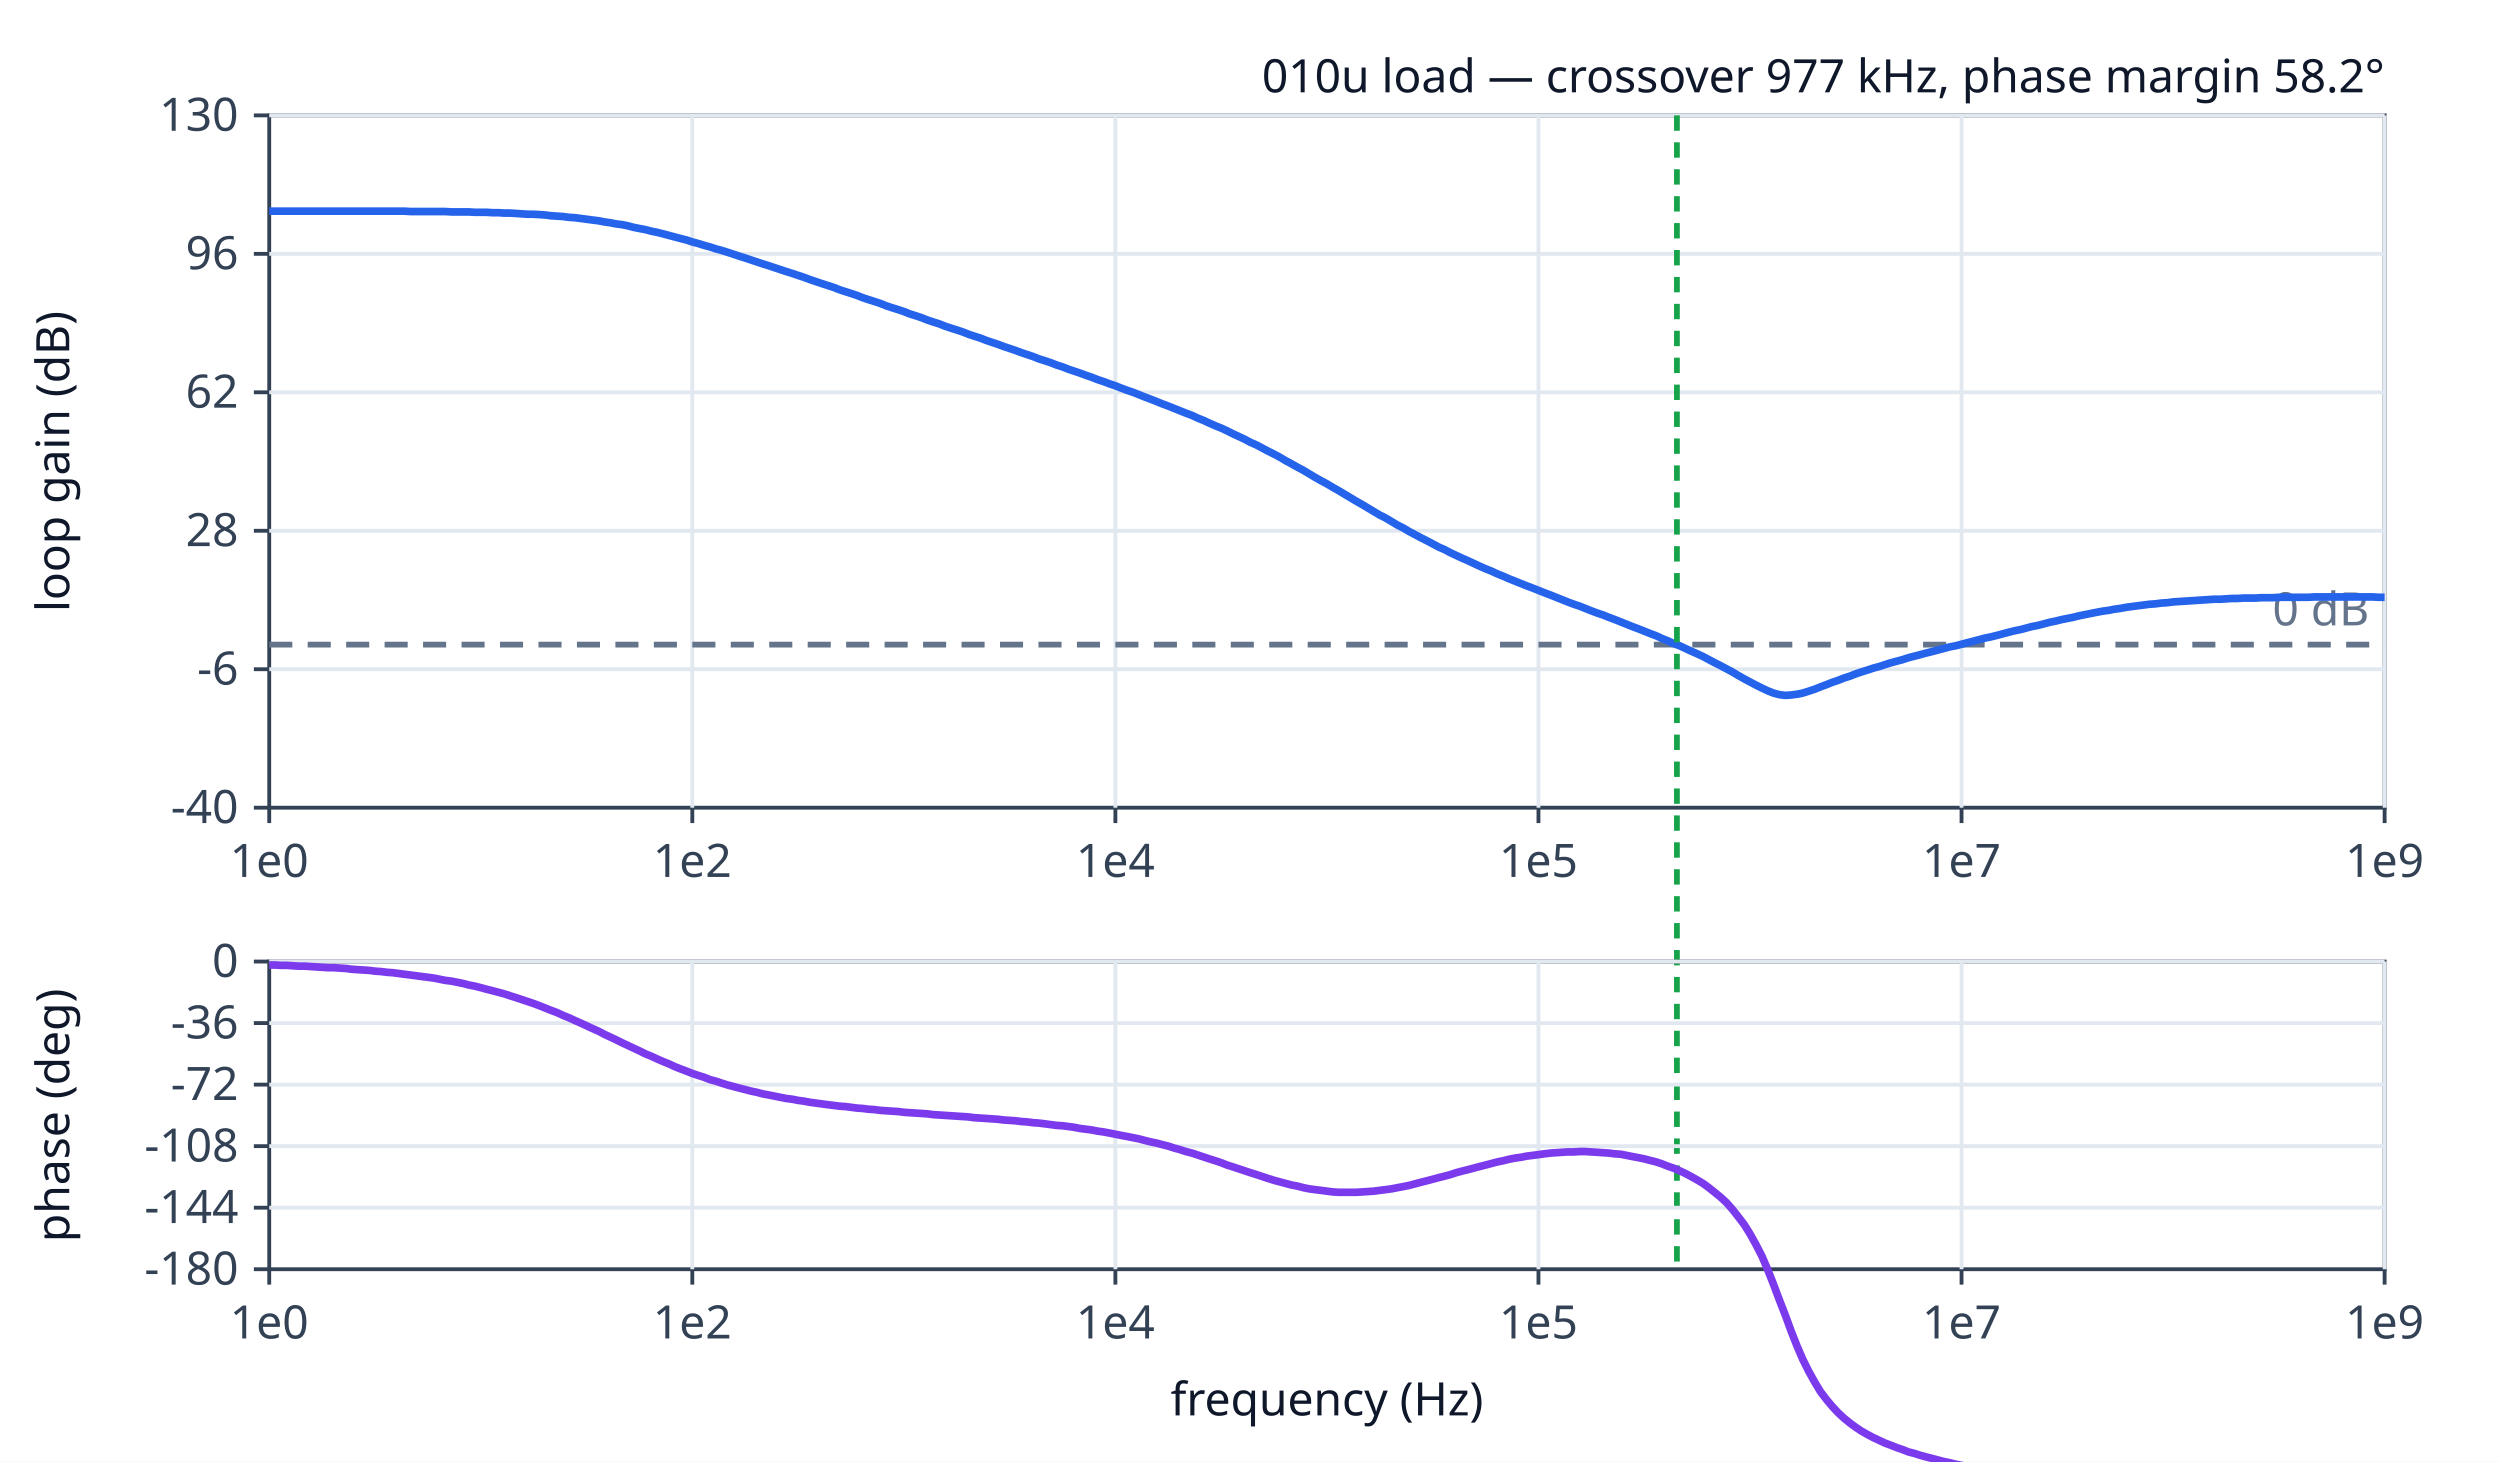
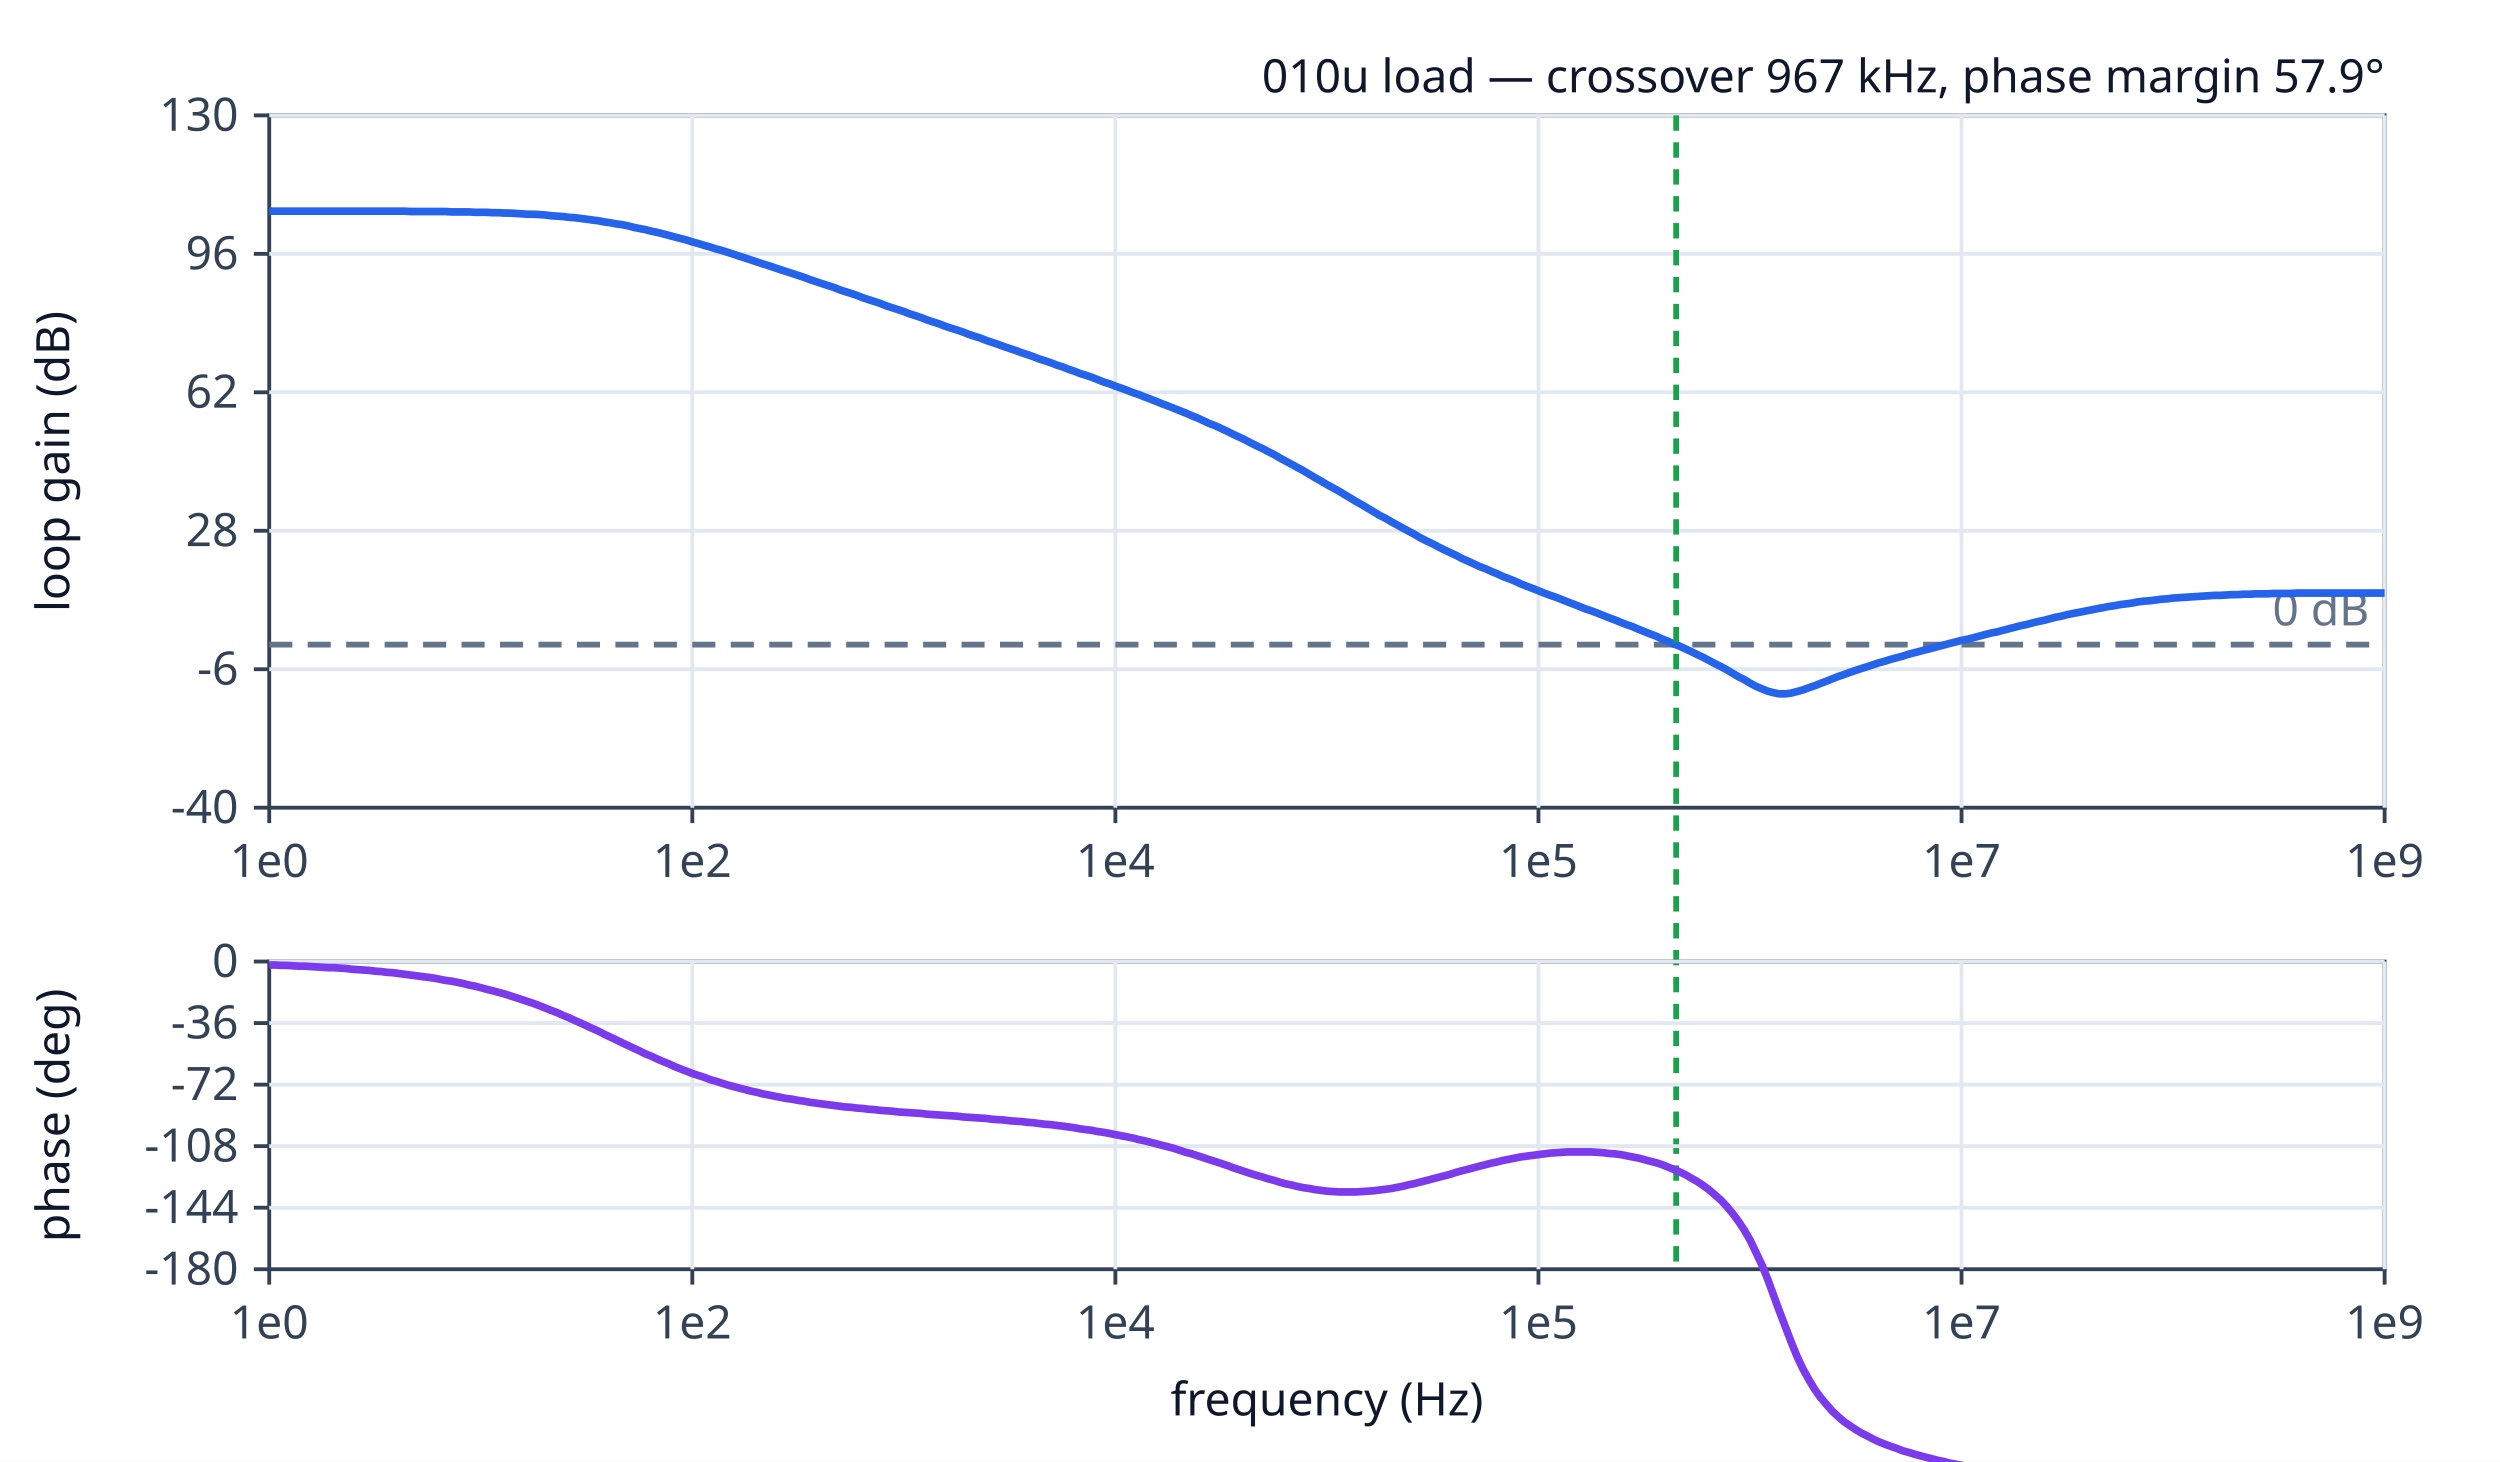
<svg xmlns="http://www.w3.org/2000/svg" width="650" height="380" viewBox="0 0 650 380" font-family="sans-serif" font-size="12">
  <rect width="650" height="380" fill="#ffffff" />
  <rect x="70" y="30" width="550" height="180" fill="none" stroke="#334155" stroke-width="1" />
  <line x1="70.0" y1="210" x2="70.0" y2="214" stroke="#334155" />
  <text x="70.0" y="228" text-anchor="middle" fill="#334155">1e0</text>
  <line x1="180.0" y1="210" x2="180.0" y2="214" stroke="#334155" />
  <text x="180.0" y="228" text-anchor="middle" fill="#334155">1e2</text>
  <line x1="180.0" y1="30" x2="180.0" y2="210" stroke="#e2e8f0" stroke-width="1" />
  <line x1="290.0" y1="210" x2="290.0" y2="214" stroke="#334155" />
  <text x="290.0" y="228" text-anchor="middle" fill="#334155">1e4</text>
  <line x1="290.0" y1="30" x2="290.0" y2="210" stroke="#e2e8f0" stroke-width="1" />
  <line x1="400.0" y1="210" x2="400.0" y2="214" stroke="#334155" />
  <text x="400.0" y="228" text-anchor="middle" fill="#334155">1e5</text>
  <line x1="400.0" y1="30" x2="400.0" y2="210" stroke="#e2e8f0" stroke-width="1" />
  <line x1="510.0" y1="210" x2="510.0" y2="214" stroke="#334155" />
  <text x="510.0" y="228" text-anchor="middle" fill="#334155">1e7</text>
  <line x1="510.0" y1="30" x2="510.0" y2="210" stroke="#e2e8f0" stroke-width="1" />
  <line x1="620.0" y1="210" x2="620.0" y2="214" stroke="#334155" />
  <text x="620.0" y="228" text-anchor="middle" fill="#334155">1e9</text>
  <line x1="620.0" y1="30" x2="620.0" y2="210" stroke="#e2e8f0" stroke-width="1" />
  <line x1="66" y1="210.0" x2="70" y2="210.0" stroke="#334155" />
  <text x="62" y="214.0" text-anchor="end" fill="#334155">-40</text>
  <line x1="66" y1="174.0" x2="70" y2="174.0" stroke="#334155" />
  <text x="62" y="178.0" text-anchor="end" fill="#334155">-6</text>
  <line x1="70" y1="174.0" x2="620" y2="174.0" stroke="#e2e8f0" stroke-width="1" />
  <line x1="66" y1="138.0" x2="70" y2="138.0" stroke="#334155" />
  <text x="62" y="142.0" text-anchor="end" fill="#334155">28</text>
  <line x1="70" y1="138.0" x2="620" y2="138.0" stroke="#e2e8f0" stroke-width="1" />
  <line x1="66" y1="102.0" x2="70" y2="102.0" stroke="#334155" />
  <text x="62" y="106.0" text-anchor="end" fill="#334155">62</text>
  <line x1="70" y1="102.0" x2="620" y2="102.0" stroke="#e2e8f0" stroke-width="1" />
  <line x1="66" y1="66.0" x2="70" y2="66.0" stroke="#334155" />
  <text x="62" y="70.0" text-anchor="end" fill="#334155">96</text>
  <line x1="70" y1="66.0" x2="620" y2="66.0" stroke="#e2e8f0" stroke-width="1" />
  <line x1="66" y1="30.0" x2="70" y2="30.0" stroke="#334155" />
  <text x="62" y="34.0" text-anchor="end" fill="#334155">130</text>
  <line x1="70" y1="30.0" x2="620" y2="30.0" stroke="#e2e8f0" stroke-width="1" />
  <text x="345" y="248" text-anchor="middle" fill="#0f172a" />
  <text x="18" y="120" text-anchor="middle" fill="#0f172a" transform="rotate(-90 18 120)">loop gain (dB)</text>
  <line x1="70" y1="167.6" x2="620" y2="167.6" stroke="#64748b" stroke-width="1.5" stroke-dasharray="6 4" />
  <text x="616" y="162.6" text-anchor="end" fill="#64748b">0 dB</text>
-   <path d="M70.0,54.9 L71.5,54.9 L73.1,54.9 L74.6,54.9 L76.1,54.9 L77.6,54.9 L79.2,54.9 L80.7,54.9 L82.2,54.9 L83.8,54.9 L85.3,54.9 L86.8,54.9 L88.3,54.9 L89.9,54.9 L91.4,54.9 L92.9,54.9 L94.4,54.9 L96.0,54.9 L97.5,54.9 L99.0,54.9 L100.6,54.9 L102.1,54.9 L103.6,54.9 L105.1,54.9 L106.7,55.0 L108.2,55.0 L109.7,55.0 L111.3,55.0 L112.8,55.0 L114.3,55.0 L115.8,55.0 L117.4,55.1 L118.9,55.1 L120.4,55.1 L121.9,55.1 L123.5,55.2 L125.0,55.2 L126.5,55.2 L128.1,55.3 L129.6,55.3 L131.1,55.4 L132.6,55.4 L134.2,55.5 L135.7,55.6 L137.2,55.7 L138.7,55.7 L140.3,55.8 L141.8,55.9 L143.3,56.1 L144.9,56.2 L146.4,56.3 L147.9,56.5 L149.4,56.6 L151.0,56.8 L152.5,57.0 L154.0,57.2 L155.6,57.4 L157.1,57.7 L158.6,57.9 L160.1,58.2 L161.7,58.4 L163.2,58.7 L164.7,59.1 L166.2,59.4 L167.8,59.7 L169.3,60.1 L170.8,60.4 L172.4,60.8 L173.9,61.2 L175.4,61.6 L176.9,62.0 L178.5,62.4 L180.0,62.9 L181.5,63.3 L183.1,63.8 L184.6,64.2 L186.1,64.7 L187.6,65.1 L189.2,65.6 L190.7,66.1 L192.2,66.6 L193.8,67.1 L195.3,67.6 L196.8,68.1 L198.3,68.6 L199.9,69.1 L201.4,69.6 L202.9,70.1 L204.4,70.6 L206.0,71.1 L207.5,71.6 L209.0,72.1 L210.6,72.7 L212.1,73.2 L213.6,73.7 L215.1,74.2 L216.7,74.7 L218.2,75.3 L219.7,75.8 L221.3,76.3 L222.8,76.8 L224.3,77.4 L225.8,77.9 L227.4,78.4 L228.9,78.9 L230.4,79.5 L231.9,80.0 L233.5,80.5 L235.0,81.0 L236.5,81.6 L238.1,82.1 L239.6,82.6 L241.1,83.2 L242.6,83.7 L244.2,84.2 L245.7,84.8 L247.2,85.3 L248.8,85.8 L250.3,86.3 L251.8,86.9 L253.3,87.4 L254.9,87.9 L256.4,88.5 L257.9,89.0 L259.4,89.5 L261.0,90.1 L262.5,90.6 L264.0,91.1 L265.6,91.7 L267.1,92.2 L268.6,92.7 L270.1,93.3 L271.7,93.8 L273.2,94.3 L274.7,94.9 L276.3,95.4 L277.8,96.0 L279.3,96.5 L280.8,97.0 L282.4,97.6 L283.9,98.1 L285.4,98.7 L286.9,99.2 L288.5,99.8 L290.0,100.3 L291.5,100.9 L293.1,101.5 L294.6,102.0 L296.1,102.6 L297.6,103.2 L299.2,103.8 L300.7,104.4 L302.2,105.0 L303.8,105.6 L305.3,106.2 L306.8,106.8 L308.3,107.4 L309.9,108.0 L311.4,108.7 L312.9,109.3 L314.4,110.0 L316.0,110.7 L317.5,111.3 L319.0,112.0 L320.6,112.8 L322.1,113.5 L323.6,114.2 L325.1,115.0 L326.7,115.7 L328.2,116.5 L329.7,117.3 L331.3,118.1 L332.8,118.9 L334.3,119.8 L335.8,120.6 L337.4,121.5 L338.9,122.3 L340.4,123.2 L341.9,124.1 L343.5,125.0 L345.0,125.8 L346.5,126.7 L348.1,127.6 L349.6,128.5 L351.1,129.4 L352.6,130.3 L354.2,131.2 L355.7,132.1 L357.2,133.0 L358.7,133.9 L360.3,134.7 L361.8,135.6 L363.3,136.5 L364.9,137.3 L366.4,138.2 L367.9,139.0 L369.4,139.8 L371.0,140.6 L372.5,141.4 L374.0,142.2 L375.6,142.9 L377.1,143.7 L378.6,144.4 L380.1,145.1 L381.7,145.8 L383.2,146.5 L384.7,147.2 L386.3,147.9 L387.8,148.5 L389.3,149.2 L390.8,149.8 L392.4,150.5 L393.9,151.1 L395.4,151.7 L396.9,152.3 L398.5,152.9 L400.0,153.5 L401.5,154.1 L403.1,154.7 L404.6,155.3 L406.1,155.9 L407.6,156.5 L409.2,157.1 L410.7,157.6 L412.2,158.2 L413.7,158.8 L415.3,159.4 L416.8,159.9 L418.3,160.5 L419.9,161.1 L421.4,161.7 L422.9,162.3 L424.4,162.9 L426.0,163.5 L427.5,164.1 L429.0,164.7 L430.6,165.3 L432.1,166.0 L433.6,166.6 L435.1,167.3 L436.7,167.9 L438.2,168.6 L439.7,169.3 L441.3,170.0 L442.8,170.7 L444.3,171.5 L445.8,172.3 L447.4,173.1 L448.9,173.9 L450.4,174.7 L451.9,175.6 L453.5,176.5 L455.0,177.3 L456.5,178.1 L458.1,178.9 L459.6,179.6 L461.1,180.2 L462.6,180.6 L464.2,180.8 L465.7,180.7 L467.2,180.5 L468.7,180.2 L470.3,179.7 L471.8,179.2 L473.3,178.6 L474.9,178.0 L476.4,177.4 L477.9,176.9 L479.4,176.3 L481.0,175.8 L482.5,175.2 L484.0,174.7 L485.6,174.2 L487.1,173.7 L488.6,173.3 L490.1,172.8 L491.7,172.3 L493.2,171.9 L494.7,171.5 L496.2,171.0 L497.8,170.6 L499.3,170.2 L500.8,169.8 L502.4,169.4 L503.9,169.0 L505.4,168.6 L506.9,168.2 L508.5,167.9 L510.0,167.5 L511.5,167.1 L513.1,166.7 L514.6,166.3 L516.1,165.9 L517.6,165.6 L519.2,165.2 L520.7,164.8 L522.2,164.4 L523.8,164.0 L525.3,163.7 L526.8,163.3 L528.3,162.9 L529.9,162.6 L531.4,162.2 L532.9,161.8 L534.4,161.5 L536.0,161.1 L537.5,160.8 L539.0,160.5 L540.6,160.1 L542.1,159.8 L543.6,159.5 L545.1,159.2 L546.7,158.9 L548.2,158.7 L549.7,158.4 L551.2,158.2 L552.8,157.9 L554.3,157.7 L555.8,157.5 L557.4,157.3 L558.9,157.1 L560.4,157.0 L561.9,156.8 L563.5,156.7 L565.0,156.5 L566.5,156.4 L568.1,156.3 L569.6,156.2 L571.1,156.1 L572.6,156.0 L574.2,155.9 L575.7,155.8 L577.2,155.8 L578.8,155.7 L580.3,155.6 L581.8,155.6 L583.3,155.5 L584.9,155.5 L586.4,155.5 L587.9,155.4 L589.4,155.4 L591.0,155.4 L592.5,155.3 L594.0,155.3 L595.6,155.3 L597.1,155.3 L598.6,155.3 L600.1,155.3 L601.7,155.2 L603.2,155.2 L604.7,155.2 L606.3,155.2 L607.8,155.2 L609.3,155.2 L610.8,155.2 L612.4,155.2 L613.9,155.2 L615.4,155.2 L616.9,155.2 L618.5,155.3 L620.0,155.3" fill="none" stroke="#2563eb" stroke-width="2" stroke-linejoin="round" />
-   <line x1="436.0" y1="30" x2="436.0" y2="330" stroke="#16a34a" stroke-width="1.5" stroke-dasharray="4 3" />
+   <path d="M70.0,54.9 L71.5,54.9 L73.1,54.9 L74.6,54.9 L76.1,54.9 L77.6,54.9 L79.2,54.9 L80.7,54.9 L82.2,54.9 L83.8,54.9 L85.3,54.9 L86.8,54.9 L88.3,54.9 L89.9,54.9 L91.4,54.9 L92.9,54.9 L94.4,54.9 L96.0,54.9 L97.5,54.9 L99.0,54.9 L100.6,54.9 L102.1,54.9 L103.6,54.9 L105.1,54.9 L106.7,55.0 L108.2,55.0 L109.7,55.0 L111.3,55.0 L112.8,55.0 L114.3,55.0 L115.8,55.0 L117.4,55.1 L118.9,55.1 L120.4,55.1 L121.9,55.1 L123.5,55.2 L125.0,55.2 L126.5,55.2 L128.1,55.3 L129.6,55.3 L131.1,55.4 L132.6,55.4 L134.2,55.5 L135.7,55.6 L137.2,55.7 L138.7,55.7 L140.3,55.8 L141.8,55.9 L143.3,56.1 L144.9,56.2 L146.4,56.3 L147.9,56.5 L149.4,56.6 L151.0,56.8 L152.5,57.0 L154.0,57.2 L155.6,57.4 L157.1,57.7 L158.6,57.9 L160.1,58.2 L161.7,58.4 L163.2,58.7 L164.7,59.1 L166.2,59.4 L167.8,59.7 L169.3,60.1 L170.8,60.4 L172.4,60.8 L173.9,61.2 L175.4,61.6 L176.9,62.0 L178.5,62.4 L180.0,62.9 L181.5,63.3 L183.1,63.8 L184.6,64.2 L186.1,64.7 L187.6,65.1 L189.2,65.6 L190.7,66.1 L192.2,66.6 L193.8,67.1 L195.3,67.6 L196.8,68.1 L198.3,68.6 L199.9,69.1 L201.4,69.6 L202.9,70.1 L204.4,70.6 L206.0,71.1 L207.5,71.6 L209.0,72.1 L210.6,72.7 L212.1,73.2 L213.6,73.7 L215.1,74.2 L216.7,74.7 L218.2,75.3 L219.7,75.8 L221.3,76.3 L222.8,76.8 L224.3,77.4 L225.8,77.9 L227.4,78.4 L228.9,78.9 L230.4,79.5 L231.9,80.0 L233.5,80.5 L235.0,81.0 L236.5,81.6 L238.1,82.1 L239.6,82.6 L241.1,83.2 L242.6,83.7 L244.2,84.2 L245.7,84.8 L247.2,85.3 L248.8,85.8 L250.3,86.3 L251.8,86.9 L253.3,87.4 L254.9,87.9 L256.4,88.5 L257.9,89.0 L259.4,89.5 L261.0,90.1 L262.5,90.6 L264.0,91.1 L265.6,91.7 L267.1,92.2 L268.6,92.7 L270.1,93.3 L271.7,93.8 L273.2,94.3 L274.7,94.9 L276.3,95.4 L277.8,96.0 L279.3,96.5 L280.8,97.1 L282.4,97.6 L283.9,98.1 L285.4,98.7 L286.9,99.3 L288.5,99.8 L290.0,100.4 L291.5,100.9 L293.1,101.5 L294.6,102.1 L296.1,102.6 L297.6,103.2 L299.2,103.8 L300.7,104.4 L302.2,105.0 L303.8,105.6 L305.3,106.2 L306.8,106.8 L308.3,107.4 L309.9,108.1 L311.4,108.7 L312.9,109.4 L314.4,110.1 L316.0,110.7 L317.5,111.4 L319.0,112.1 L320.6,112.9 L322.1,113.6 L323.6,114.3 L325.1,115.1 L326.7,115.9 L328.2,116.6 L329.7,117.4 L331.3,118.2 L332.8,119.1 L334.3,119.9 L335.8,120.7 L337.4,121.6 L338.9,122.4 L340.4,123.3 L341.9,124.2 L343.5,125.1 L345.0,126.0 L346.5,126.8 L348.1,127.7 L349.6,128.6 L351.1,129.5 L352.6,130.4 L354.2,131.3 L355.7,132.2 L357.2,133.1 L358.7,134.0 L360.3,134.8 L361.8,135.7 L363.3,136.5 L364.9,137.4 L366.4,138.2 L367.9,139.0 L369.4,139.9 L371.0,140.7 L372.5,141.4 L374.0,142.2 L375.6,143.0 L377.1,143.7 L378.6,144.4 L380.1,145.2 L381.7,145.9 L383.2,146.6 L384.7,147.3 L386.3,147.9 L387.8,148.6 L389.3,149.2 L390.8,149.9 L392.4,150.5 L393.9,151.1 L395.4,151.8 L396.9,152.4 L398.5,153.0 L400.0,153.6 L401.5,154.2 L403.1,154.8 L404.6,155.3 L406.1,155.9 L407.6,156.5 L409.2,157.1 L410.7,157.7 L412.2,158.3 L413.7,158.8 L415.3,159.4 L416.8,160.0 L418.3,160.6 L419.9,161.2 L421.4,161.8 L422.9,162.4 L424.4,162.9 L426.0,163.6 L427.5,164.2 L429.0,164.8 L430.6,165.4 L432.1,166.1 L433.6,166.7 L435.1,167.4 L436.7,168.0 L438.2,168.7 L439.7,169.4 L441.3,170.2 L442.8,170.9 L444.3,171.7 L445.8,172.5 L447.4,173.3 L448.9,174.1 L450.4,175.0 L451.9,175.9 L453.5,176.7 L455.0,177.6 L456.5,178.4 L458.1,179.1 L459.6,179.7 L461.1,180.1 L462.6,180.4 L464.2,180.4 L465.7,180.2 L467.2,179.8 L468.7,179.4 L470.3,178.8 L471.8,178.3 L473.3,177.7 L474.9,177.1 L476.4,176.5 L477.9,175.9 L479.4,175.4 L481.0,174.8 L482.5,174.3 L484.0,173.8 L485.6,173.3 L487.1,172.8 L488.6,172.3 L490.1,171.9 L491.7,171.4 L493.2,171.0 L494.7,170.6 L496.2,170.1 L497.8,169.7 L499.3,169.3 L500.8,168.9 L502.4,168.5 L503.9,168.1 L505.4,167.7 L506.9,167.3 L508.5,166.9 L510.0,166.5 L511.5,166.2 L513.1,165.8 L514.6,165.4 L516.1,165.0 L517.6,164.6 L519.2,164.3 L520.7,163.9 L522.2,163.5 L523.8,163.1 L525.3,162.7 L526.8,162.4 L528.3,162.0 L529.9,161.6 L531.4,161.3 L532.9,160.9 L534.4,160.5 L536.0,160.2 L537.5,159.8 L539.0,159.5 L540.6,159.2 L542.1,158.9 L543.6,158.6 L545.1,158.3 L546.7,158.0 L548.2,157.7 L549.7,157.5 L551.2,157.2 L552.8,157.0 L554.3,156.8 L555.8,156.5 L557.4,156.3 L558.9,156.2 L560.4,156.0 L561.9,155.8 L563.5,155.7 L565.0,155.5 L566.5,155.4 L568.1,155.3 L569.6,155.2 L571.1,155.1 L572.6,155.0 L574.2,154.9 L575.7,154.8 L577.2,154.8 L578.8,154.7 L580.3,154.6 L581.8,154.6 L583.3,154.5 L584.9,154.5 L586.4,154.4 L587.9,154.4 L589.4,154.4 L591.0,154.3 L592.5,154.3 L594.0,154.3 L595.6,154.3 L597.1,154.2 L598.6,154.2 L600.1,154.2 L601.7,154.2 L603.2,154.2 L604.7,154.2 L606.3,154.2 L607.8,154.2 L609.3,154.2 L610.8,154.2 L612.4,154.2 L613.9,154.2 L615.4,154.2 L616.9,154.2 L618.5,154.2 L620.0,154.2" fill="none" stroke="#2563eb" stroke-width="2" stroke-linejoin="round" />
+   <line x1="435.8" y1="30" x2="435.8" y2="330" stroke="#16a34a" stroke-width="1.5" stroke-dasharray="4 3" />
  <rect x="70" y="250" width="550" height="80" fill="none" stroke="#334155" stroke-width="1" />
  <line x1="70.0" y1="330" x2="70.0" y2="334" stroke="#334155" />
  <text x="70.0" y="348" text-anchor="middle" fill="#334155">1e0</text>
  <line x1="180.0" y1="330" x2="180.0" y2="334" stroke="#334155" />
  <text x="180.0" y="348" text-anchor="middle" fill="#334155">1e2</text>
  <line x1="180.0" y1="250" x2="180.0" y2="330" stroke="#e2e8f0" stroke-width="1" />
  <line x1="290.0" y1="330" x2="290.0" y2="334" stroke="#334155" />
  <text x="290.0" y="348" text-anchor="middle" fill="#334155">1e4</text>
  <line x1="290.0" y1="250" x2="290.0" y2="330" stroke="#e2e8f0" stroke-width="1" />
  <line x1="400.0" y1="330" x2="400.0" y2="334" stroke="#334155" />
  <text x="400.0" y="348" text-anchor="middle" fill="#334155">1e5</text>
  <line x1="400.0" y1="250" x2="400.0" y2="330" stroke="#e2e8f0" stroke-width="1" />
  <line x1="510.0" y1="330" x2="510.0" y2="334" stroke="#334155" />
  <text x="510.0" y="348" text-anchor="middle" fill="#334155">1e7</text>
  <line x1="510.0" y1="250" x2="510.0" y2="330" stroke="#e2e8f0" stroke-width="1" />
  <line x1="620.0" y1="330" x2="620.0" y2="334" stroke="#334155" />
  <text x="620.0" y="348" text-anchor="middle" fill="#334155">1e9</text>
  <line x1="620.0" y1="250" x2="620.0" y2="330" stroke="#e2e8f0" stroke-width="1" />
  <line x1="66" y1="330.0" x2="70" y2="330.0" stroke="#334155" />
  <text x="62" y="334.0" text-anchor="end" fill="#334155">-180</text>
  <line x1="66" y1="314.0" x2="70" y2="314.0" stroke="#334155" />
  <text x="62" y="318.0" text-anchor="end" fill="#334155">-144</text>
  <line x1="70" y1="314.0" x2="620" y2="314.0" stroke="#e2e8f0" stroke-width="1" />
  <line x1="66" y1="298.0" x2="70" y2="298.0" stroke="#334155" />
  <text x="62" y="302.0" text-anchor="end" fill="#334155">-108</text>
  <line x1="70" y1="298.0" x2="620" y2="298.0" stroke="#e2e8f0" stroke-width="1" />
  <line x1="66" y1="282.0" x2="70" y2="282.0" stroke="#334155" />
  <text x="62" y="286.0" text-anchor="end" fill="#334155">-72</text>
  <line x1="70" y1="282.0" x2="620" y2="282.0" stroke="#e2e8f0" stroke-width="1" />
  <line x1="66" y1="266.0" x2="70" y2="266.0" stroke="#334155" />
  <text x="62" y="270.0" text-anchor="end" fill="#334155">-36</text>
  <line x1="70" y1="266.0" x2="620" y2="266.0" stroke="#e2e8f0" stroke-width="1" />
  <line x1="66" y1="250.0" x2="70" y2="250.0" stroke="#334155" />
  <text x="62" y="254.0" text-anchor="end" fill="#334155">0</text>
  <line x1="70" y1="250.0" x2="620" y2="250.0" stroke="#e2e8f0" stroke-width="1" />
  <text x="345" y="368" text-anchor="middle" fill="#0f172a">frequency (Hz)</text>
  <text x="18" y="290" text-anchor="middle" fill="#0f172a" transform="rotate(-90 18 290)">phase (deg)</text>
-   <path d="M70.0,250.9 L71.5,250.9 L73.1,251.0 L74.6,251.0 L76.1,251.1 L77.6,251.2 L79.2,251.2 L80.7,251.3 L82.2,251.4 L83.8,251.5 L85.3,251.6 L86.8,251.6 L88.3,251.7 L89.9,251.8 L91.4,252.0 L92.9,252.1 L94.4,252.2 L96.0,252.3 L97.5,252.5 L99.0,252.6 L100.6,252.8 L102.1,252.9 L103.6,253.1 L105.1,253.3 L106.7,253.5 L108.2,253.7 L109.7,253.9 L111.3,254.1 L112.8,254.3 L114.3,254.6 L115.8,254.9 L117.4,255.1 L118.9,255.4 L120.4,255.7 L121.9,256.1 L123.5,256.4 L125.0,256.8 L126.5,257.2 L128.1,257.6 L129.6,258.0 L131.1,258.4 L132.6,258.9 L134.2,259.4 L135.7,259.9 L137.2,260.4 L138.7,260.9 L140.3,261.5 L141.8,262.1 L143.3,262.7 L144.9,263.3 L146.4,264.0 L147.9,264.6 L149.4,265.3 L151.0,266.0 L152.5,266.7 L154.0,267.4 L155.6,268.1 L157.1,268.9 L158.6,269.6 L160.1,270.3 L161.7,271.1 L163.2,271.8 L164.7,272.5 L166.2,273.2 L167.8,274.0 L169.3,274.6 L170.8,275.3 L172.4,276.0 L173.9,276.6 L175.4,277.3 L176.9,277.9 L178.5,278.5 L180.0,279.1 L181.5,279.6 L183.1,280.1 L184.6,280.7 L186.1,281.1 L187.6,281.6 L189.2,282.1 L190.7,282.5 L192.2,282.9 L193.8,283.3 L195.3,283.7 L196.8,284.0 L198.3,284.4 L199.9,284.7 L201.4,285.0 L202.9,285.3 L204.4,285.6 L206.0,285.8 L207.5,286.1 L209.0,286.3 L210.6,286.6 L212.1,286.8 L213.6,287.0 L215.1,287.2 L216.7,287.4 L218.2,287.6 L219.7,287.7 L221.3,287.9 L222.8,288.1 L224.3,288.2 L225.8,288.4 L227.4,288.5 L228.9,288.7 L230.4,288.8 L231.9,288.9 L233.5,289.0 L235.0,289.2 L236.5,289.3 L238.1,289.4 L239.6,289.5 L241.1,289.6 L242.6,289.8 L244.2,289.9 L245.7,290.0 L247.2,290.1 L248.8,290.2 L250.3,290.3 L251.8,290.4 L253.3,290.6 L254.9,290.7 L256.4,290.8 L257.9,290.9 L259.4,291.0 L261.0,291.2 L262.5,291.3 L264.0,291.4 L265.6,291.6 L267.1,291.7 L268.6,291.9 L270.1,292.0 L271.7,292.2 L273.2,292.4 L274.7,292.6 L276.3,292.7 L277.8,292.9 L279.3,293.1 L280.8,293.4 L282.4,293.6 L283.9,293.8 L285.4,294.1 L286.9,294.3 L288.5,294.6 L290.0,294.9 L291.5,295.2 L293.1,295.5 L294.6,295.8 L296.1,296.1 L297.6,296.5 L299.2,296.9 L300.7,297.2 L302.2,297.6 L303.8,298.0 L305.3,298.5 L306.8,298.9 L308.3,299.4 L309.9,299.8 L311.4,300.3 L312.9,300.8 L314.4,301.3 L316.0,301.8 L317.5,302.3 L319.0,302.9 L320.6,303.4 L322.1,303.9 L323.6,304.4 L325.1,304.9 L326.7,305.4 L328.2,305.9 L329.7,306.4 L331.3,306.9 L332.8,307.3 L334.3,307.7 L335.8,308.1 L337.4,308.4 L338.9,308.8 L340.4,309.1 L341.9,309.3 L343.5,309.5 L345.0,309.7 L346.5,309.9 L348.1,310.0 L349.6,310.0 L351.1,310.0 L352.6,310.0 L354.2,309.9 L355.7,309.8 L357.2,309.7 L358.7,309.5 L360.3,309.3 L361.8,309.1 L363.3,308.8 L364.9,308.5 L366.4,308.2 L367.9,307.8 L369.4,307.4 L371.0,307.0 L372.5,306.6 L374.0,306.2 L375.6,305.8 L377.1,305.4 L378.6,304.9 L380.1,304.5 L381.7,304.1 L383.2,303.7 L384.7,303.3 L386.3,302.9 L387.8,302.5 L389.3,302.1 L390.8,301.8 L392.4,301.4 L393.9,301.1 L395.4,300.9 L396.9,300.6 L398.5,300.4 L400.0,300.2 L401.5,300.0 L403.1,299.8 L404.6,299.7 L406.1,299.6 L407.6,299.5 L409.2,299.5 L410.7,299.4 L412.2,299.4 L413.7,299.5 L415.3,299.6 L416.8,299.7 L418.3,299.8 L419.9,300.0 L421.4,300.1 L422.9,300.4 L424.4,300.7 L426.0,301.0 L427.5,301.3 L429.0,301.7 L430.6,302.1 L432.1,302.6 L433.6,303.2 L435.1,303.7 L436.7,304.4 L438.2,305.1 L439.7,305.9 L441.3,306.8 L442.8,307.7 L444.3,308.8 L445.8,310.0 L447.4,311.3 L448.9,312.7 L450.4,314.4 L451.9,316.3 L453.5,318.4 L455.0,320.8 L456.5,323.5 L458.1,326.6 L459.6,330.1 L461.1,333.9 L462.6,337.9 L464.2,342.0 L465.7,346.1 L467.2,349.9 L468.7,353.4 L470.3,356.6 L471.8,359.3 L473.3,361.8 L474.9,363.9 L476.4,365.7 L477.9,367.3 L479.4,368.7 L481.0,370.0 L482.5,371.1 L484.0,372.1 L485.6,373.0 L487.1,373.8 L488.6,374.5 L490.1,375.2 L491.7,375.8 L493.2,376.4 L494.7,376.9 L496.2,377.5 L497.8,377.9 L499.3,378.4 L500.8,378.8 L502.4,379.2 L503.9,379.6 L505.4,380.0 L506.9,380.3 L508.5,380.7 L510.0,381.0 L511.5,381.3 L513.1,381.6 L514.6,381.9 L516.1,382.3 L517.6,382.6 L519.2,382.9 L520.7,383.2 L522.2,383.5 L523.8,383.9 L525.3,384.2 L526.8,384.6 L528.3,385.0 L529.9,385.4 L531.4,385.8 L532.9,386.2 L534.4,386.7 L536.0,387.1 L537.5,387.6 L539.0,388.1 L540.6,388.7 L542.1,389.2 L543.6,389.8 L545.1,390.3 L546.7,390.9 L548.2,391.5 L549.7,392.1 L551.2,392.7 L552.8,393.3 L554.3,394.0 L555.8,394.6 L557.4,395.2 L558.9,395.8 L560.4,396.4 L561.9,397.0 L563.5,397.6 L565.0,398.1 L566.5,398.7 L568.1,399.2 L569.6,399.8 L571.1,400.3 L572.6,400.8 L574.2,401.3 L575.7,401.7 L577.2,402.2 L578.8,402.6 L580.3,403.1 L581.8,403.5 L583.3,403.9 L584.9,404.2 L586.4,404.6 L587.9,405.0 L589.4,405.3 L591.0,405.7 L592.5,406.0 L594.0,406.3 L595.6,406.6 L597.1,406.9 L598.6,407.2 L600.1,407.5 L601.7,407.8 L603.2,408.0 L604.7,408.3 L606.3,408.6 L607.8,408.8 L609.3,409.1 L610.8,409.3 L612.4,409.6 L613.9,409.8 L615.4,410.1 L616.9,410.3 L618.5,410.6 L620.0,410.8" fill="none" stroke="#7c3aed" stroke-width="2" stroke-linejoin="round" />
-   <text x="620" y="24" text-anchor="end" fill="#0f172a">010u load — crossover 977 kHz, phase margin 58.2°</text>
+   <path d="M70.0,250.9 L71.5,250.9 L73.1,251.0 L74.6,251.0 L76.1,251.1 L77.6,251.2 L79.2,251.2 L80.7,251.3 L82.2,251.4 L83.8,251.5 L85.3,251.6 L86.8,251.6 L88.3,251.7 L89.9,251.8 L91.4,252.0 L92.9,252.1 L94.4,252.2 L96.0,252.3 L97.5,252.5 L99.0,252.6 L100.6,252.8 L102.1,252.9 L103.6,253.1 L105.1,253.3 L106.7,253.5 L108.2,253.7 L109.7,253.9 L111.3,254.1 L112.8,254.3 L114.3,254.6 L115.8,254.9 L117.4,255.1 L118.9,255.4 L120.4,255.7 L121.9,256.1 L123.5,256.4 L125.0,256.8 L126.5,257.2 L128.1,257.6 L129.6,258.0 L131.1,258.4 L132.6,258.9 L134.2,259.4 L135.7,259.9 L137.2,260.4 L138.7,260.9 L140.3,261.5 L141.8,262.1 L143.3,262.7 L144.9,263.3 L146.4,264.0 L147.9,264.6 L149.4,265.3 L151.0,266.0 L152.5,266.7 L154.0,267.4 L155.6,268.1 L157.1,268.9 L158.6,269.6 L160.1,270.3 L161.7,271.1 L163.2,271.8 L164.7,272.5 L166.2,273.2 L167.8,274.0 L169.3,274.6 L170.8,275.3 L172.4,276.0 L173.9,276.6 L175.4,277.3 L176.9,277.9 L178.5,278.5 L180.0,279.1 L181.5,279.6 L183.1,280.1 L184.6,280.7 L186.1,281.1 L187.6,281.6 L189.2,282.1 L190.7,282.5 L192.2,282.9 L193.8,283.3 L195.3,283.7 L196.8,284.0 L198.3,284.4 L199.9,284.7 L201.4,285.0 L202.9,285.3 L204.4,285.6 L206.0,285.8 L207.5,286.1 L209.0,286.3 L210.6,286.6 L212.1,286.8 L213.6,287.0 L215.1,287.2 L216.7,287.4 L218.2,287.6 L219.7,287.8 L221.3,287.9 L222.8,288.1 L224.3,288.2 L225.8,288.4 L227.4,288.5 L228.9,288.7 L230.4,288.8 L231.9,288.9 L233.5,289.1 L235.0,289.2 L236.5,289.3 L238.1,289.4 L239.6,289.5 L241.1,289.7 L242.6,289.8 L244.2,289.9 L245.7,290.0 L247.2,290.1 L248.8,290.2 L250.3,290.4 L251.8,290.5 L253.3,290.6 L254.9,290.7 L256.4,290.8 L257.9,291.0 L259.4,291.1 L261.0,291.2 L262.5,291.4 L264.0,291.5 L265.6,291.6 L267.1,291.8 L268.6,291.9 L270.1,292.1 L271.7,292.3 L273.2,292.4 L274.7,292.6 L276.3,292.8 L277.8,293.0 L279.3,293.2 L280.8,293.5 L282.4,293.7 L283.9,293.9 L285.4,294.2 L286.9,294.4 L288.5,294.7 L290.0,295.0 L291.5,295.3 L293.1,295.6 L294.6,295.9 L296.1,296.3 L297.6,296.6 L299.2,297.0 L300.7,297.4 L302.2,297.8 L303.8,298.2 L305.3,298.6 L306.8,299.1 L308.3,299.6 L309.9,300.0 L311.4,300.5 L312.9,301.0 L314.4,301.5 L316.0,302.0 L317.5,302.5 L319.0,303.0 L320.6,303.6 L322.1,304.1 L323.6,304.6 L325.1,305.1 L326.7,305.6 L328.2,306.0 L329.7,306.5 L331.3,306.9 L332.8,307.4 L334.3,307.8 L335.8,308.1 L337.4,308.5 L338.9,308.8 L340.4,309.0 L341.9,309.3 L343.5,309.5 L345.0,309.7 L346.5,309.8 L348.1,309.9 L349.6,309.9 L351.1,309.9 L352.6,309.9 L354.2,309.8 L355.7,309.7 L357.2,309.6 L358.7,309.4 L360.3,309.2 L361.8,309.0 L363.3,308.7 L364.9,308.4 L366.4,308.0 L367.9,307.7 L369.4,307.3 L371.0,306.9 L372.5,306.5 L374.0,306.1 L375.6,305.7 L377.1,305.3 L378.6,304.8 L380.1,304.4 L381.7,304.0 L383.2,303.6 L384.7,303.2 L386.3,302.8 L387.8,302.4 L389.3,302.1 L390.8,301.7 L392.4,301.4 L393.9,301.1 L395.4,300.8 L396.9,300.6 L398.5,300.4 L400.0,300.2 L401.5,300.0 L403.1,299.8 L404.6,299.7 L406.1,299.6 L407.6,299.5 L409.2,299.5 L410.7,299.5 L412.2,299.5 L413.7,299.5 L415.3,299.6 L416.8,299.7 L418.3,299.9 L419.9,300.0 L421.4,300.2 L422.9,300.5 L424.4,300.8 L426.0,301.1 L427.5,301.5 L429.0,301.9 L430.6,302.3 L432.1,302.8 L433.6,303.4 L435.1,304.0 L436.7,304.7 L438.2,305.4 L439.7,306.3 L441.3,307.2 L442.8,308.2 L444.3,309.3 L445.8,310.6 L447.4,312.0 L448.9,313.6 L450.4,315.4 L451.9,317.4 L453.5,319.8 L455.0,322.4 L456.5,325.5 L458.1,328.9 L459.6,332.6 L461.1,336.7 L462.6,340.8 L464.2,345.0 L465.7,348.9 L467.2,352.6 L468.7,355.8 L470.3,358.7 L471.8,361.2 L473.3,363.3 L474.9,365.2 L476.4,366.9 L477.9,368.3 L479.4,369.6 L481.0,370.7 L482.5,371.7 L484.0,372.6 L485.6,373.4 L487.1,374.2 L488.6,374.9 L490.1,375.5 L491.7,376.1 L493.2,376.6 L494.7,377.2 L496.2,377.6 L497.8,378.1 L499.3,378.5 L500.8,378.9 L502.4,379.3 L503.9,379.7 L505.4,380.0 L506.9,380.4 L508.5,380.7 L510.0,381.0 L511.5,381.3 L513.1,381.6 L514.6,381.9 L516.1,382.2 L517.6,382.5 L519.2,382.9 L520.7,383.2 L522.2,383.5 L523.8,383.8 L525.3,384.2 L526.8,384.5 L528.3,384.9 L529.9,385.3 L531.4,385.7 L532.9,386.1 L534.4,386.6 L536.0,387.0 L537.5,387.5 L539.0,388.0 L540.6,388.5 L542.1,389.1 L543.6,389.6 L545.1,390.2 L546.7,390.8 L548.2,391.4 L549.7,392.0 L551.2,392.6 L552.8,393.2 L554.3,393.8 L555.8,394.4 L557.4,395.0 L558.9,395.6 L560.4,396.2 L561.9,396.8 L563.5,397.4 L565.0,397.9 L566.5,398.5 L568.1,399.0 L569.6,399.5 L571.1,400.1 L572.6,400.6 L574.2,401.0 L575.7,401.5 L577.2,402.0 L578.8,402.4 L580.3,402.8 L581.8,403.2 L583.3,403.6 L584.9,404.0 L586.4,404.4 L587.9,404.8 L589.4,405.1 L591.0,405.4 L592.5,405.8 L594.0,406.1 L595.6,406.4 L597.1,406.7 L598.6,407.0 L600.1,407.2 L601.7,407.5 L603.2,407.8 L604.7,408.0 L606.3,408.3 L607.8,408.5 L609.3,408.8 L610.8,409.0 L612.4,409.3 L613.9,409.5 L615.4,409.7 L616.9,410.0 L618.5,410.2 L620.0,410.5" fill="none" stroke="#7c3aed" stroke-width="2" stroke-linejoin="round" />
+   <text x="620" y="24" text-anchor="end" fill="#0f172a">010u load — crossover 967 kHz, phase margin 57.9°</text>
</svg>
